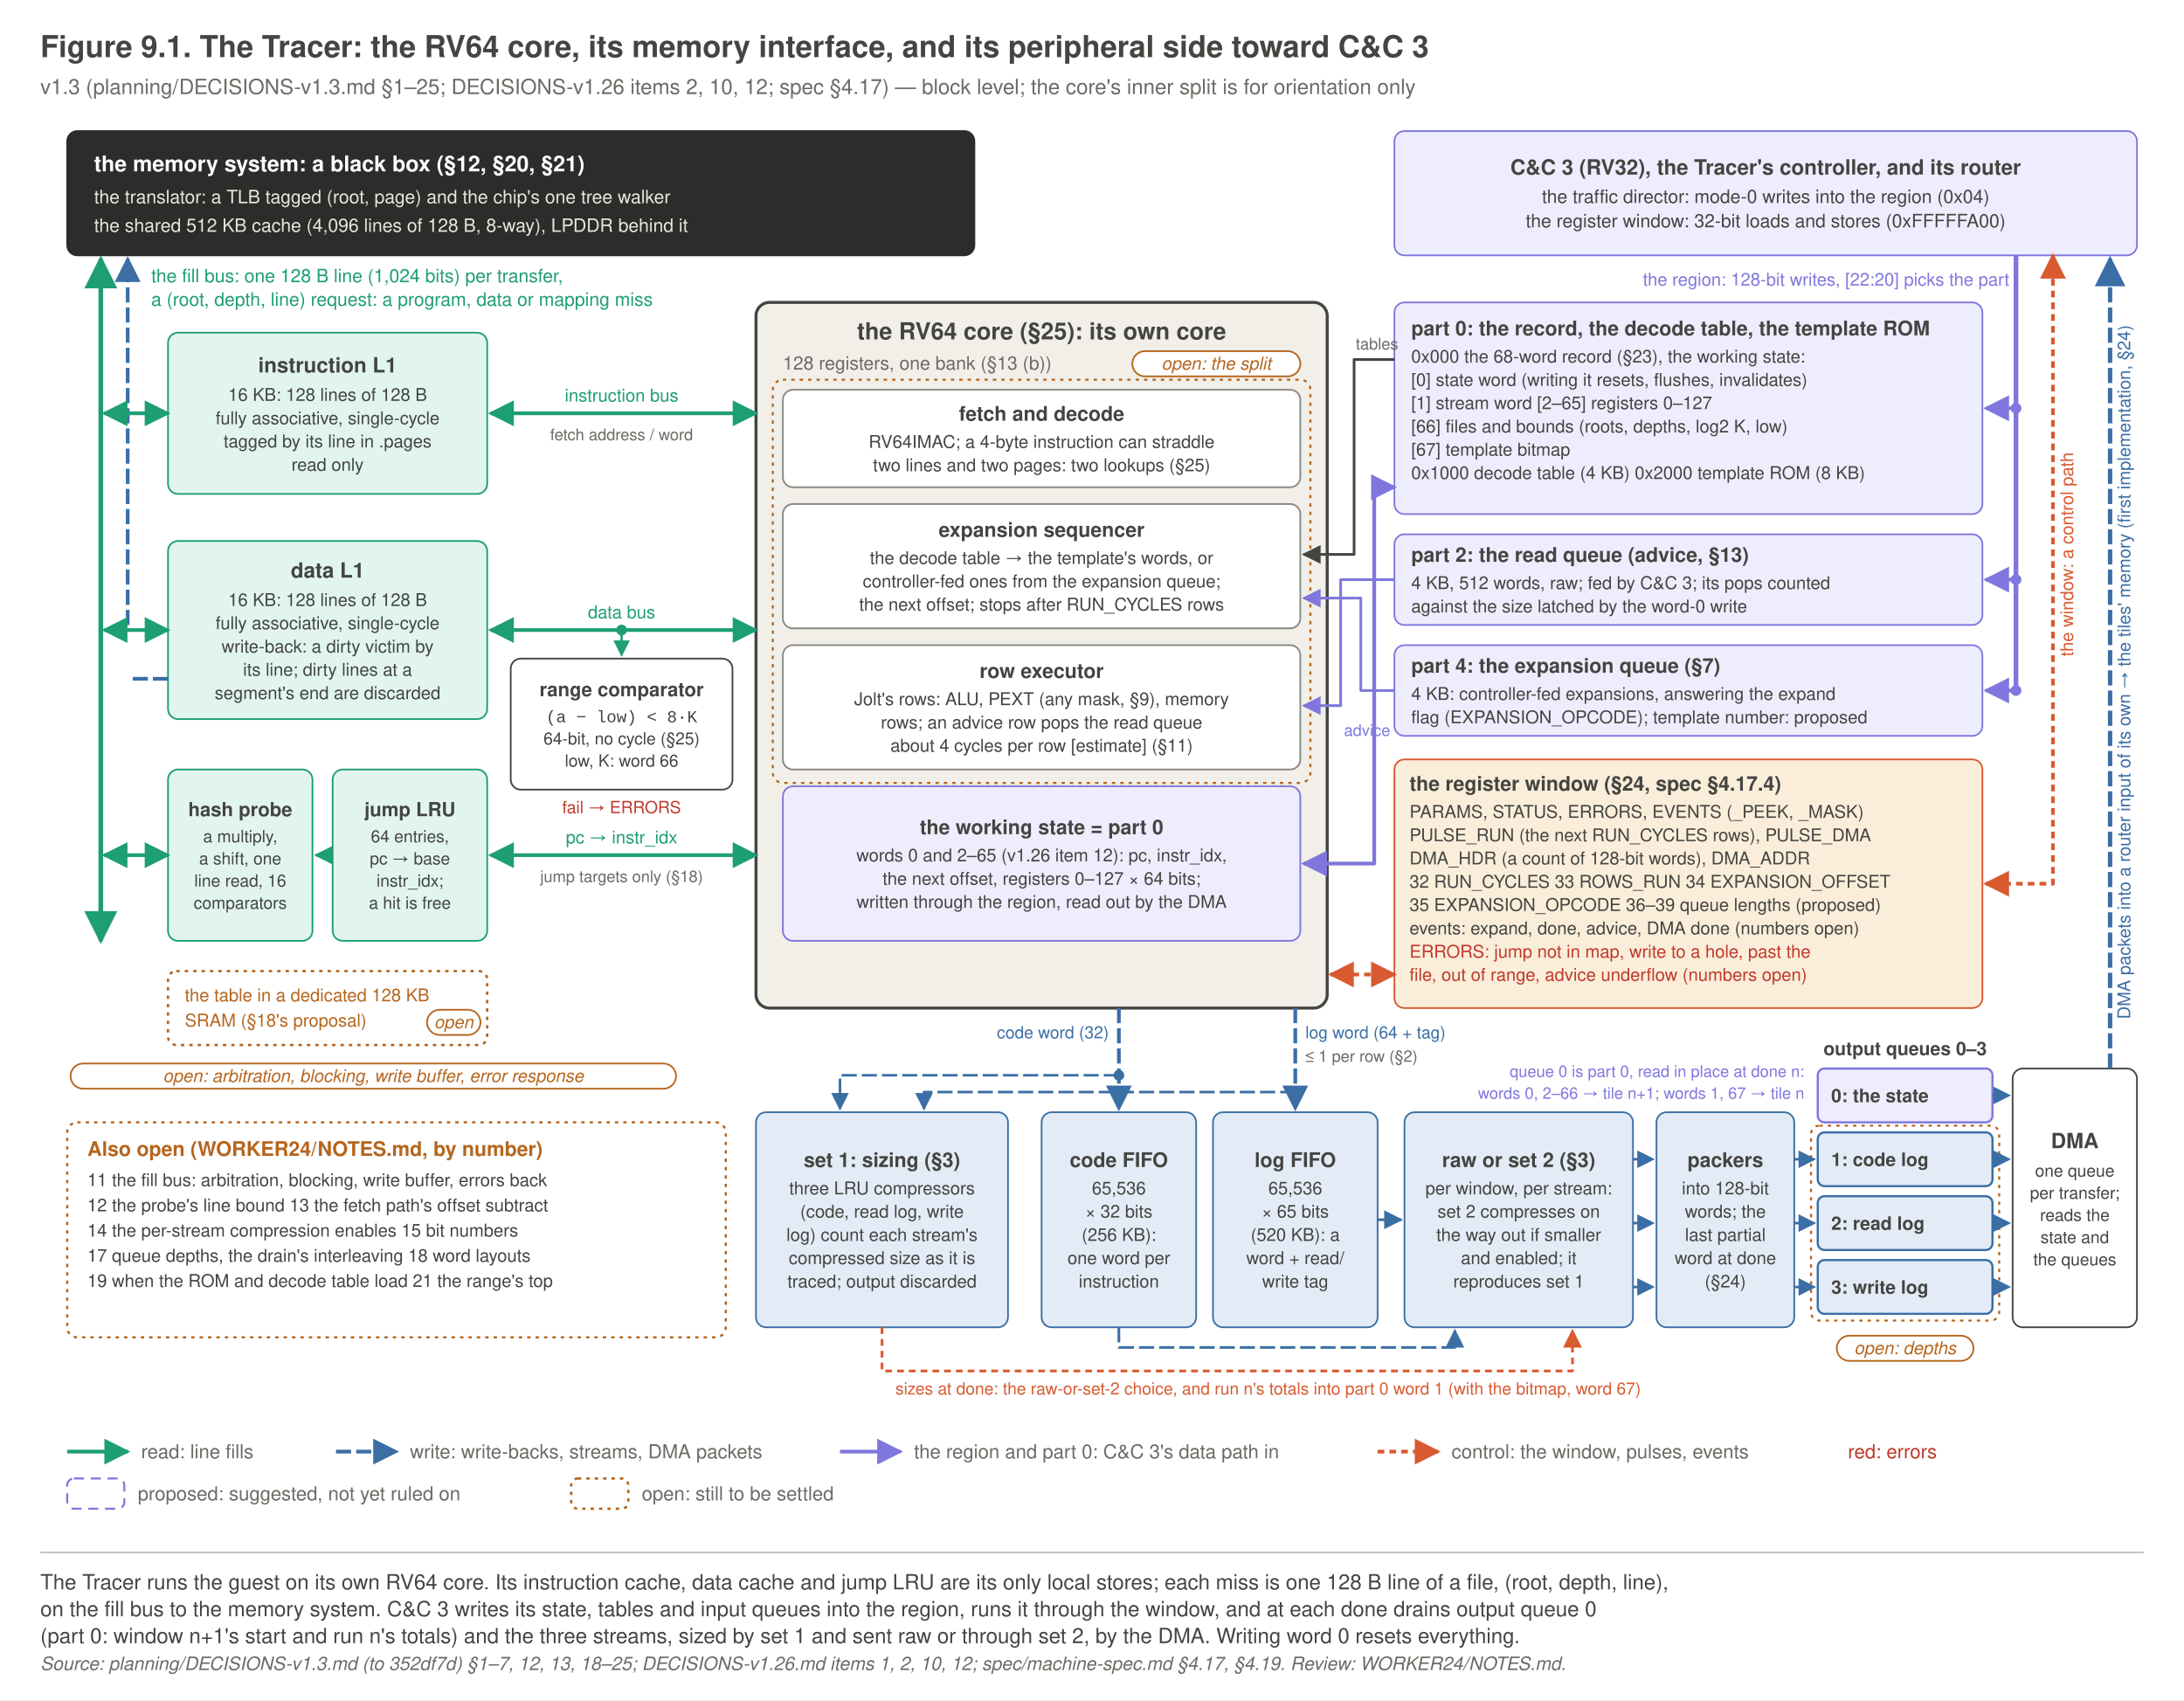
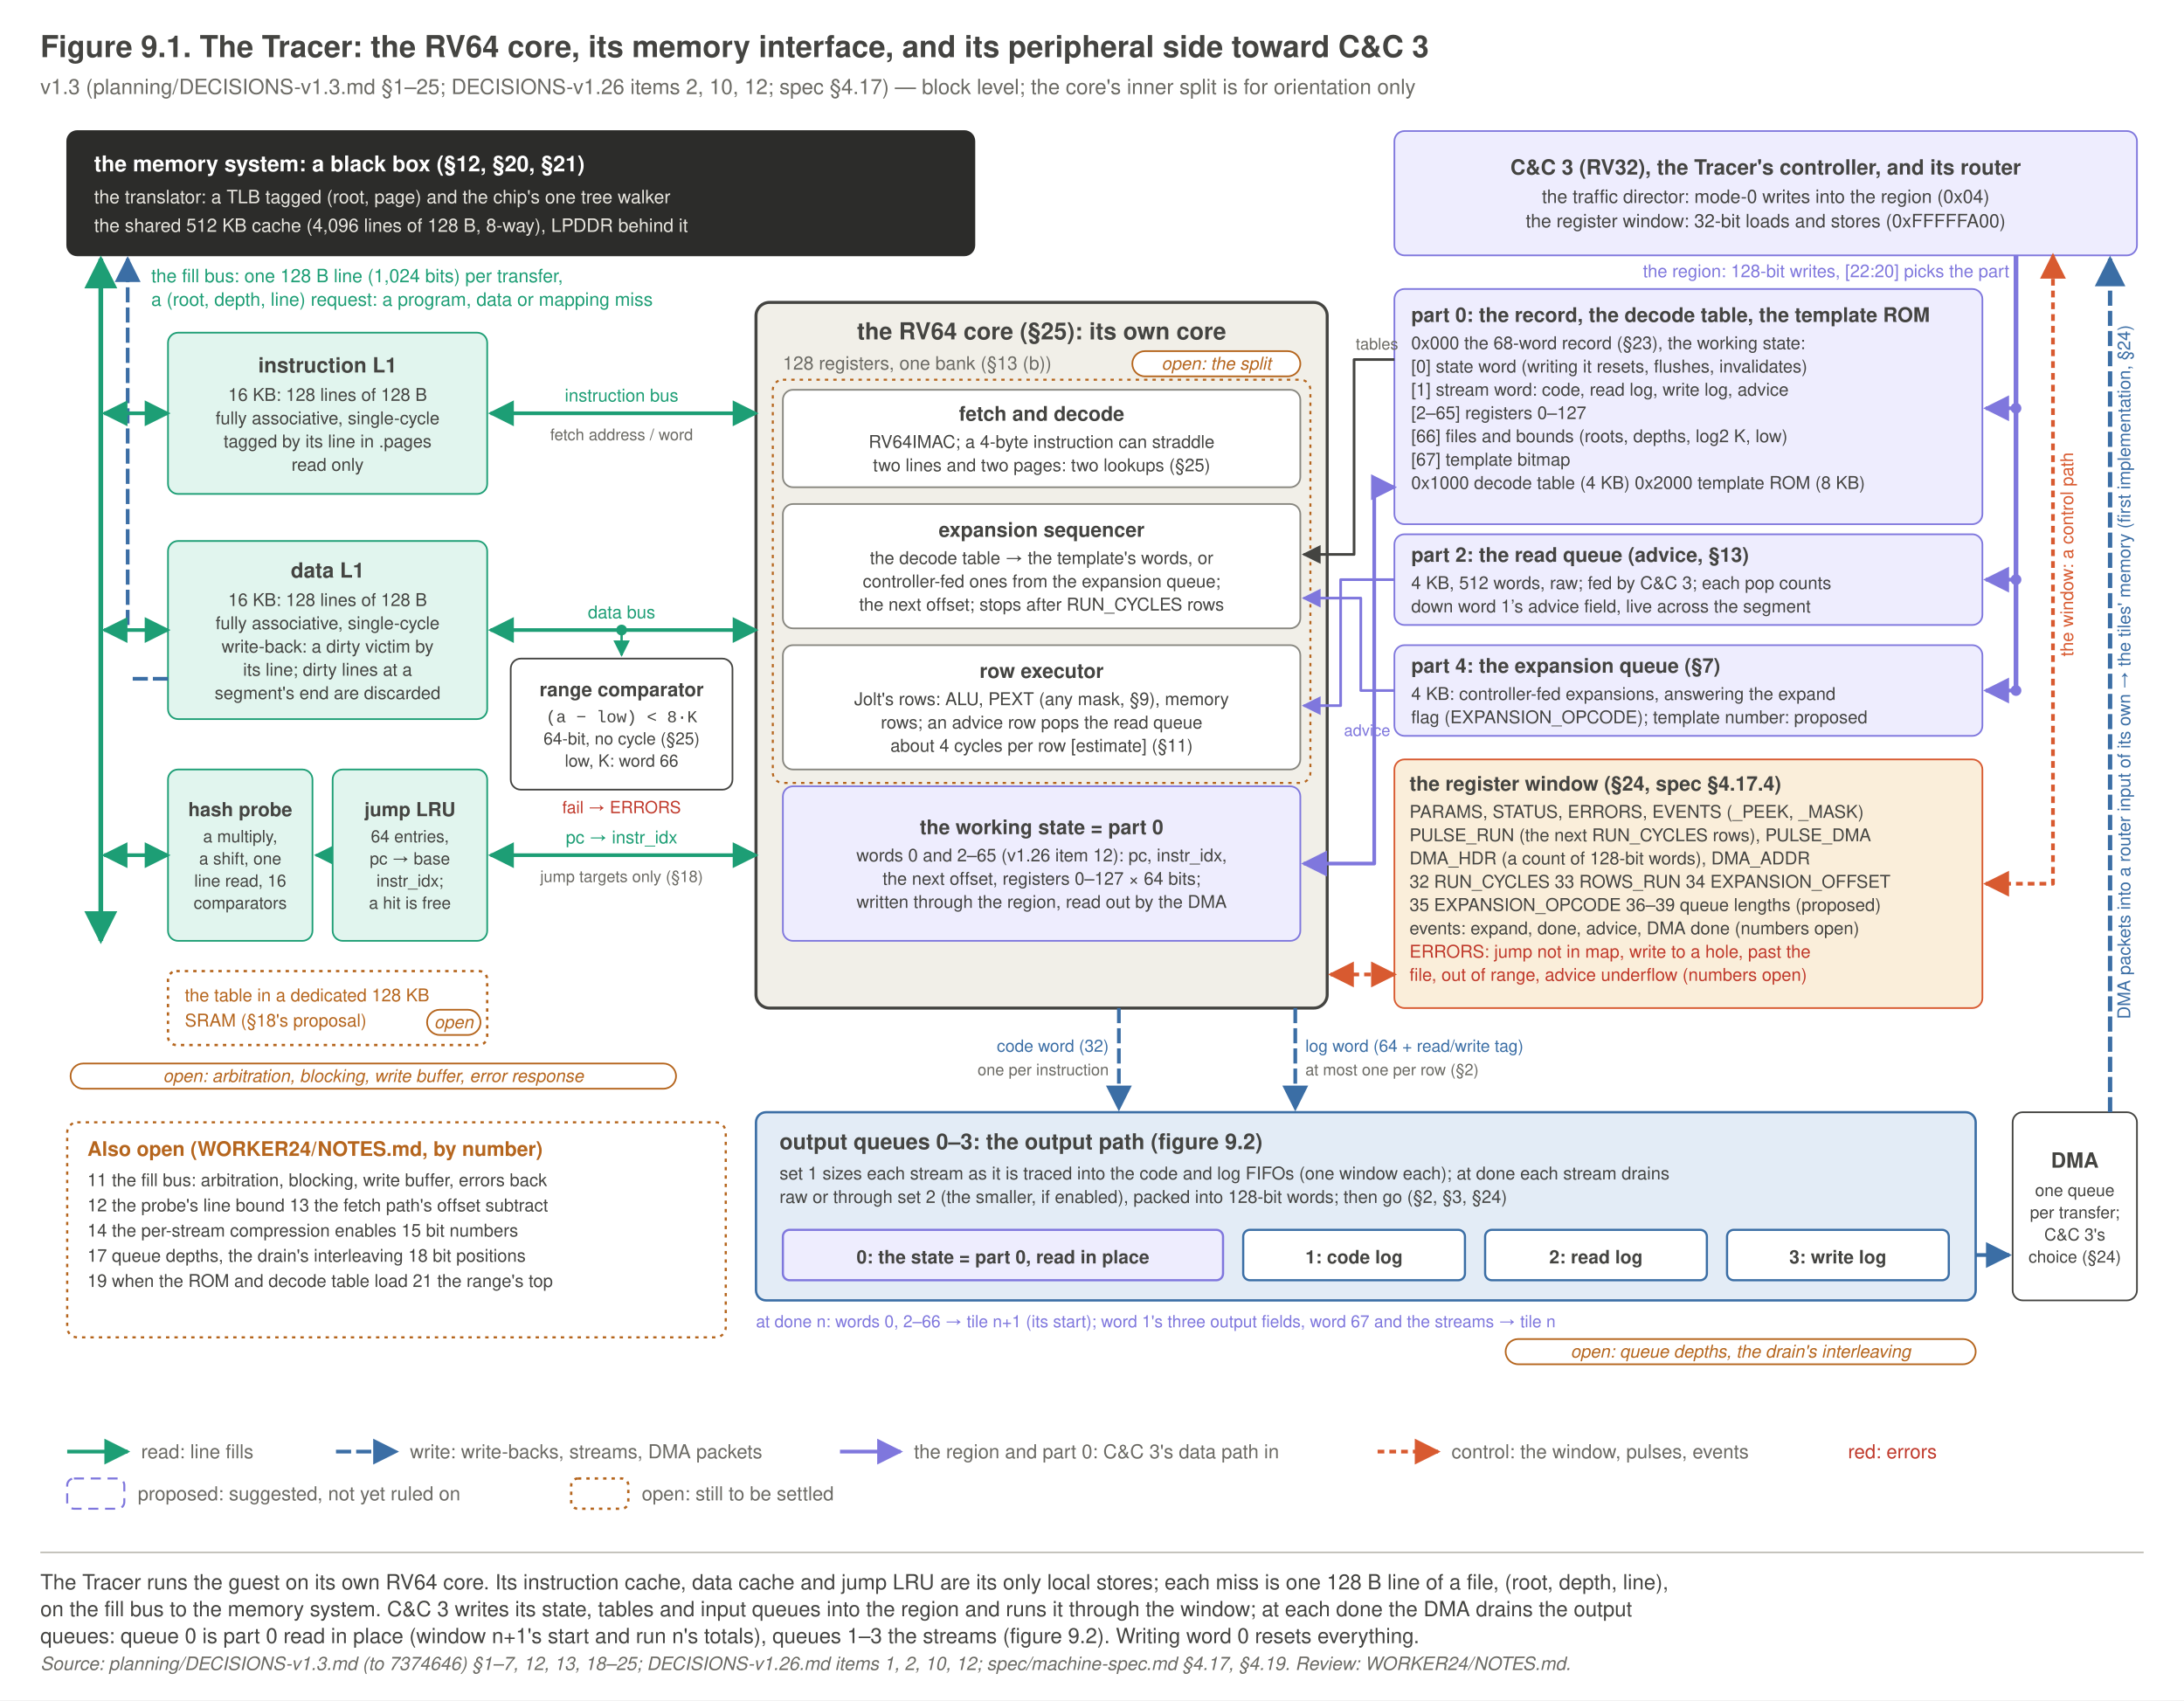
<svg xmlns="http://www.w3.org/2000/svg" width="1300" height="1012" viewBox="0 0 1300 1012" font-family="Helvetica, Arial, 'Liberation Sans', sans-serif">
  <defs>
    <marker id="m1D9E75" viewBox="0 0 10 10" refX="9" refY="5" markerWidth="7" markerHeight="7" orient="auto-start-reverse">
      <path d="M0,0 L10,5 L0,10 z" fill="#1D9E75" />
    </marker>
    <marker id="m3B6EA5" viewBox="0 0 10 10" refX="9" refY="5" markerWidth="7" markerHeight="7" orient="auto-start-reverse">
      <path d="M0,0 L10,5 L0,10 z" fill="#3B6EA5" />
    </marker>
    <marker id="m444441" viewBox="0 0 10 10" refX="9" refY="5" markerWidth="7" markerHeight="7" orient="auto-start-reverse">
      <path d="M0,0 L10,5 L0,10 z" fill="#444441" />
    </marker>
    <marker id="m7F77DD" viewBox="0 0 10 10" refX="9" refY="5" markerWidth="7" markerHeight="7" orient="auto-start-reverse">
      <path d="M0,0 L10,5 L0,10 z" fill="#7F77DD" />
    </marker>
    <marker id="mD85A30" viewBox="0 0 10 10" refX="9" refY="5" markerWidth="7" markerHeight="7" orient="auto-start-reverse">
      <path d="M0,0 L10,5 L0,10 z" fill="#D85A30" />
    </marker>
  </defs>
  <rect width="1300" height="1012" fill="white" />
  <text x="24.0" y="34.0" font-size="18" text-anchor="start" font-weight="bold" fill="#444441">Figure 9.1. The Tracer: the RV64 core, its memory interface, and its peripheral side toward C&amp;C 3</text>
  <text x="24.0" y="56.0" font-size="12.5" text-anchor="start" font-weight="normal" fill="#6b6a64">v1.3 (planning/DECISIONS-v1.3.md §1–25; DECISIONS-v1.26 items 2, 10, 12; spec §4.17) — block level; the core's inner split is for orientation only</text>
  <rect x="40.0" y="78.0" width="540.0" height="74.0" rx="6" fill="#2C2C2A" stroke="#2C2C2A" stroke-width="1" />
  <text x="56.0" y="102.0" font-size="13" text-anchor="start" font-weight="bold" fill="white">the memory system: a black box (§12, §20, §21)</text>
  <text x="56.0" y="121.0" font-size="11" text-anchor="start" font-weight="normal" fill="#E8E6DF">the translator: a TLB tagged (root, page) and the chip's one tree walker</text>
  <text x="56.0" y="138.0" font-size="11" text-anchor="start" font-weight="normal" fill="#E8E6DF">the shared 512 KB cache (4,096 lines of 128 B, 8-way), LPDDR behind it</text>
  <rect x="830.0" y="78.0" width="442.0" height="74.0" rx="6" fill="#EEEDFE" stroke="#7F77DD" stroke-width="1" />
  <text x="1051.0" y="103.9" font-size="12.5" text-anchor="middle" font-weight="bold" fill="#444441">C&amp;C 3 (RV32), the Tracer's controller, and its router</text>
  <text x="1051.0" y="120.8" font-size="11" text-anchor="middle" font-weight="normal" fill="#444441">the traffic director: mode-0 writes into the region (0x04)</text>
  <text x="1051.0" y="135.3" font-size="11" text-anchor="middle" font-weight="normal" fill="#444441">the register window: 32-bit loads and stores (0xFFFFFA00)</text>
  <polyline points="60.0,560.0 60.0,154.0" fill="none" stroke="#1D9E75" stroke-width="2.8" stroke-linejoin="round" marker-end="url(#m1D9E75)" marker-start="url(#m1D9E75)" />
  <polyline points="76.0,372.0 76.0,154.0" fill="none" stroke="#3B6EA5" stroke-width="2.2" stroke-linejoin="round" stroke-dasharray="9 3" marker-end="url(#m3B6EA5)" />
  <text x="90.0" y="168.0" font-size="11" text-anchor="start" font-weight="normal" fill="#1D9E75">the fill bus: one 128 B line (1,024 bits) per transfer,</text>
  <text x="90.0" y="182.0" font-size="11" text-anchor="start" font-weight="normal" fill="#1D9E75">a (root, depth, line) request: a program, data or mapping miss</text>
  <rect x="100.0" y="198.0" width="190.0" height="96.0" rx="6" fill="#E1F5EE" stroke="#1D9E75" stroke-width="1" />
  <text x="195.0" y="221.7" font-size="12.5" text-anchor="middle" font-weight="bold" fill="#444441">instruction L1</text>
  <text x="195.0" y="238.6" font-size="10.5" text-anchor="middle" font-weight="normal" fill="#444441">16 KB: 128 lines of 128 B</text>
  <text x="195.0" y="252.5" font-size="10.5" text-anchor="middle" font-weight="normal" fill="#444441">fully associative, single-cycle</text>
  <text x="195.0" y="266.3" font-size="10.5" text-anchor="middle" font-weight="normal" fill="#444441">tagged by its line in .pages</text>
  <text x="195.0" y="280.2" font-size="10.5" text-anchor="middle" font-weight="normal" fill="#444441">read only</text>
  <rect x="100.0" y="322.0" width="190.0" height="106.0" rx="6" fill="#E1F5EE" stroke="#1D9E75" stroke-width="1" />
  <text x="195.0" y="343.8" font-size="12.5" text-anchor="middle" font-weight="bold" fill="#444441">data L1</text>
  <text x="195.0" y="360.7" font-size="10.5" text-anchor="middle" font-weight="normal" fill="#444441">16 KB: 128 lines of 128 B</text>
  <text x="195.0" y="374.5" font-size="10.5" text-anchor="middle" font-weight="normal" fill="#444441">fully associative, single-cycle</text>
  <text x="195.0" y="388.4" font-size="10.5" text-anchor="middle" font-weight="normal" fill="#444441">write-back: a dirty victim by</text>
  <text x="195.0" y="402.2" font-size="10.5" text-anchor="middle" font-weight="normal" fill="#444441">its line; dirty lines at a</text>
  <text x="195.0" y="416.1" font-size="10.5" text-anchor="middle" font-weight="normal" fill="#444441">segment's end are discarded</text>
  <rect x="100.0" y="458.0" width="86.0" height="102.0" rx="6" fill="#E1F5EE" stroke="#1D9E75" stroke-width="1" />
  <text x="143.0" y="485.8" font-size="11.5" text-anchor="middle" font-weight="bold" fill="#444441">hash probe</text>
  <text x="143.0" y="501.3" font-size="10" text-anchor="middle" font-weight="normal" fill="#444441">a multiply,</text>
  <text x="143.0" y="514.5" font-size="10" text-anchor="middle" font-weight="normal" fill="#444441">a shift, one</text>
  <text x="143.0" y="527.7" font-size="10" text-anchor="middle" font-weight="normal" fill="#444441">line read, 16</text>
  <text x="143.0" y="540.9" font-size="10" text-anchor="middle" font-weight="normal" fill="#444441">comparators</text>
  <rect x="198.0" y="458.0" width="92.0" height="102.0" rx="6" fill="#E1F5EE" stroke="#1D9E75" stroke-width="1" />
  <text x="244.0" y="485.8" font-size="11.5" text-anchor="middle" font-weight="bold" fill="#444441">jump LRU</text>
  <text x="244.0" y="501.3" font-size="10" text-anchor="middle" font-weight="normal" fill="#444441">64 entries,</text>
  <text x="244.0" y="514.5" font-size="10" text-anchor="middle" font-weight="normal" fill="#444441">pc → base</text>
  <text x="244.0" y="527.7" font-size="10" text-anchor="middle" font-weight="normal" fill="#444441">instr_idx;</text>
  <text x="244.0" y="540.9" font-size="10" text-anchor="middle" font-weight="normal" fill="#444441">a hit is free</text>
  <polyline points="198.0,509.0 188.0,509.0" fill="none" stroke="#1D9E75" stroke-width="1.6" stroke-linejoin="round" marker-end="url(#m1D9E75)" />
  <rect x="100.0" y="578.0" width="190.0" height="44.0" rx="5" fill="white" stroke="#B5651D" stroke-width="1.4" stroke-dasharray="2 3" />
  <text x="110.0" y="596.0" font-size="10.5" text-anchor="start" font-weight="normal" fill="#B5651D">the table in a dedicated 128 KB</text>
  <text x="110.0" y="611.0" font-size="10.5" text-anchor="start" font-weight="normal" fill="#B5651D">SRAM (§18's proposal)</text>
  <rect x="254.2" y="601.0" width="31.8" height="15" rx="7.5" fill="white" stroke="#B5651D" stroke-width="1" />
  <text x="270.1" y="612.0" font-size="10.5" text-anchor="middle" font-weight="normal" fill="#B5651D" font-style="italic">open</text>
  <polyline points="100.0,246.0 62.0,246.0" fill="none" stroke="#1D9E75" stroke-width="2.2" stroke-linejoin="round" marker-end="url(#m1D9E75)" marker-start="url(#m1D9E75)" />
  <polyline points="100.0,375.0 62.0,375.0" fill="none" stroke="#1D9E75" stroke-width="2.2" stroke-linejoin="round" marker-end="url(#m1D9E75)" marker-start="url(#m1D9E75)" />
  <polyline points="100.0,509.0 62.0,509.0" fill="none" stroke="#1D9E75" stroke-width="2.2" stroke-linejoin="round" marker-end="url(#m1D9E75)" marker-start="url(#m1D9E75)" />
  <polyline points="100.0,404.0 78.0,404.0" fill="none" stroke="#3B6EA5" stroke-width="2.2" stroke-linejoin="round" stroke-dasharray="9 3" />
  <rect x="42.0" y="633.0" width="360.4" height="15" rx="7.5" fill="white" stroke="#B5651D" stroke-width="1" />
  <text x="222.2" y="644.0" font-size="10.5" text-anchor="middle" font-weight="normal" fill="#B5651D" font-style="italic">open: arbitration, blocking, write buffer, error response</text>
  <rect x="450.0" y="180.0" width="340.0" height="420.0" rx="8" fill="#F1EFE8" stroke="#444441" stroke-width="1.8" />
  <text x="620.0" y="202.0" font-size="14" text-anchor="middle" font-weight="bold" fill="#444441">the RV64 core (§25): its own core</text>
  <text x="466.0" y="220.0" font-size="11" text-anchor="start" font-weight="normal" fill="#6b6a64">128 registers, one bank (§13 (b))</text>
  <rect x="466.0" y="232.0" width="308.0" height="58.0" rx="6" fill="white" stroke="#888780" stroke-width="1" />
  <text x="620.0" y="250.4" font-size="12" text-anchor="middle" font-weight="bold" fill="#444441">fetch and decode</text>
  <text x="620.0" y="266.6" font-size="10.5" text-anchor="middle" font-weight="normal" fill="#444441">RV64IMAC; a 4-byte instruction can straddle</text>
  <text x="620.0" y="280.5" font-size="10.5" text-anchor="middle" font-weight="normal" fill="#444441">two lines and two pages: two lookups (§25)</text>
  <rect x="466.0" y="300.0" width="308.0" height="74.0" rx="6" fill="white" stroke="#888780" stroke-width="1" />
  <text x="620.0" y="319.5" font-size="12" text-anchor="middle" font-weight="bold" fill="#444441">expansion sequencer</text>
  <text x="620.0" y="335.7" font-size="10.5" text-anchor="middle" font-weight="normal" fill="#444441">the decode table → the template's words, or</text>
  <text x="620.0" y="349.6" font-size="10.5" text-anchor="middle" font-weight="normal" fill="#444441">controller-fed ones from the expansion queue;</text>
  <text x="620.0" y="363.4" font-size="10.5" text-anchor="middle" font-weight="normal" fill="#444441">the next offset; stops after RUN_CYCLES rows</text>
  <rect x="466.0" y="384.0" width="308.0" height="74.0" rx="6" fill="white" stroke="#888780" stroke-width="1" />
  <text x="620.0" y="403.5" font-size="12" text-anchor="middle" font-weight="bold" fill="#444441">row executor</text>
  <text x="620.0" y="419.7" font-size="10.5" text-anchor="middle" font-weight="normal" fill="#444441">Jolt's rows: ALU, PEXT (any mask, §9), memory</text>
  <text x="620.0" y="433.6" font-size="10.5" text-anchor="middle" font-weight="normal" fill="#444441">rows; an advice row pops the read queue</text>
  <text x="620.0" y="447.4" font-size="10.5" text-anchor="middle" font-weight="normal" fill="#444441">about 4 cycles per row [estimate] (§11)</text>
  <rect x="466.0" y="468.0" width="308.0" height="92.0" rx="6" fill="#EEEDFE" stroke="#7F77DD" stroke-width="1" />
  <text x="620.0" y="496.5" font-size="12" text-anchor="middle" font-weight="bold" fill="#444441">the working state = part 0</text>
  <text x="620.0" y="512.7" font-size="10.5" text-anchor="middle" font-weight="normal" fill="#444441">words 0 and 2–65 (v1.26 item 12): pc, instr_idx,</text>
  <text x="620.0" y="526.6" font-size="10.5" text-anchor="middle" font-weight="normal" fill="#444441">the next offset, registers 0–127 × 64 bits;</text>
  <text x="620.0" y="540.4" font-size="10.5" text-anchor="middle" font-weight="normal" fill="#444441">written through the region, read out by the DMA</text>
  <rect x="460.0" y="226.0" width="320.0" height="240.0" rx="6" fill="none" stroke="#B5651D" stroke-width="1.2" stroke-dasharray="2 3" />
  <rect x="674.0" y="209.0" width="100.0" height="15" rx="7.5" fill="white" stroke="#B5651D" stroke-width="1" />
  <text x="724.0" y="220.0" font-size="10.5" text-anchor="middle" font-weight="normal" fill="#B5651D" font-style="italic">open: the split</text>
  <polyline points="450.0,246.0 292.0,246.0" fill="none" stroke="#1D9E75" stroke-width="2.2" stroke-linejoin="round" marker-end="url(#m1D9E75)" marker-start="url(#m1D9E75)" />
  <text x="370.0" y="239.0" font-size="10.5" text-anchor="middle" font-weight="normal" fill="#1D9E75">instruction bus</text>
  <text x="370.0" y="262.0" font-size="9.5" text-anchor="middle" font-weight="normal" fill="#6b6a64">fetch address / word</text>
  <polyline points="450.0,375.0 292.0,375.0" fill="none" stroke="#1D9E75" stroke-width="2.2" stroke-linejoin="round" marker-end="url(#m1D9E75)" marker-start="url(#m1D9E75)" />
  <text x="370.0" y="368.0" font-size="10.5" text-anchor="middle" font-weight="normal" fill="#1D9E75">data bus</text>
  <polyline points="450.0,509.0 292.0,509.0" fill="none" stroke="#1D9E75" stroke-width="2.2" stroke-linejoin="round" marker-end="url(#m1D9E75)" marker-start="url(#m1D9E75)" />
  <text x="370.0" y="502.0" font-size="10.5" text-anchor="middle" font-weight="normal" fill="#1D9E75">pc → instr_idx</text>
  <text x="370.0" y="525.0" font-size="9.5" text-anchor="middle" font-weight="normal" fill="#6b6a64">jump targets only (§18)</text>
  <rect x="304.0" y="392.0" width="132.0" height="78.0" rx="6" fill="white" stroke="#444441" stroke-width="1" />
  <text x="370.0" y="414.4" font-size="11.5" text-anchor="middle" font-weight="bold" fill="#444441">range comparator</text>
  <text x="370.0" y="429.9" font-size="10" text-anchor="middle" font-weight="normal" fill="#444441" font-family="'Courier New', 'Liberation Mono', monospace">(a − low) &lt; 8·K</text>
  <text x="370.0" y="443.1" font-size="10" text-anchor="middle" font-weight="normal" fill="#444441">64-bit, no cycle (§25)</text>
  <text x="370.0" y="456.3" font-size="10" text-anchor="middle" font-weight="normal" fill="#444441">low, K: word 66</text>
  <circle cx="370.0" cy="375.0" r="3.2" fill="#1D9E75" />
  <polyline points="370.0,375.0 370.0,390.0" fill="none" stroke="#1D9E75" stroke-width="1.4" stroke-linejoin="round" marker-end="url(#m1D9E75)" />
  <text x="370.0" y="484.0" font-size="10" text-anchor="middle" font-weight="normal" fill="#C0392B">fail → ERRORS</text>
-   <rect x="830.0" y="180.0" width="350.0" height="126.0" rx="6" fill="#EEEDFE" stroke="#7F77DD" stroke-width="1" />
-   <text x="840.0" y="199.6" font-size="12" text-anchor="start" font-weight="bold" fill="#444441">part 0: the record, the decode table, the template ROM</text>
-   <text x="840.0" y="215.8" font-size="10.5" text-anchor="start" font-weight="normal" fill="#444441">0x000  the 68-word record (§23), the working state:</text>
-   <text x="840.0" y="229.7" font-size="10.5" text-anchor="start" font-weight="normal" fill="#444441">   [0] state word (writing it resets, flushes, invalidates)</text>
-   <text x="840.0" y="243.5" font-size="10.5" text-anchor="start" font-weight="normal" fill="#444441">   [1] stream word   [2–65] registers 0–127</text>
-   <text x="840.0" y="257.4" font-size="10.5" text-anchor="start" font-weight="normal" fill="#444441">   [66] files and bounds (roots, depths, log2 K, low)</text>
-   <text x="840.0" y="271.2" font-size="10.5" text-anchor="start" font-weight="normal" fill="#444441">   [67] template bitmap</text>
-   <text x="840.0" y="285.1" font-size="10.5" text-anchor="start" font-weight="normal" fill="#444441">0x1000 decode table (4 KB)   0x2000 template ROM (8 KB)</text>
+   <rect x="830.0" y="172.0" width="350.0" height="140.0" rx="6" fill="#EEEDFE" stroke="#7F77DD" stroke-width="1" />
+   <text x="840.0" y="191.6" font-size="12" text-anchor="start" font-weight="bold" fill="#444441">part 0: the record, the decode table, the template ROM</text>
+   <text x="840.0" y="207.8" font-size="10.5" text-anchor="start" font-weight="normal" fill="#444441">0x000  the 68-word record (§23), the working state:</text>
+   <text x="840.0" y="221.7" font-size="10.5" text-anchor="start" font-weight="normal" fill="#444441">   [0] state word (writing it resets, flushes, invalidates)</text>
+   <text x="840.0" y="235.5" font-size="10.5" text-anchor="start" font-weight="normal" fill="#444441">   [1] stream word: code, read log, write log, advice</text>
+   <text x="840.0" y="249.4" font-size="10.5" text-anchor="start" font-weight="normal" fill="#444441">   [2–65] registers 0–127</text>
+   <text x="840.0" y="263.2" font-size="10.5" text-anchor="start" font-weight="normal" fill="#444441">   [66] files and bounds (roots, depths, log2 K, low)</text>
+   <text x="840.0" y="277.1" font-size="10.5" text-anchor="start" font-weight="normal" fill="#444441">   [67] template bitmap</text>
+   <text x="840.0" y="291.0" font-size="10.5" text-anchor="start" font-weight="normal" fill="#444441">0x1000 decode table (4 KB)   0x2000 template ROM (8 KB)</text>
  <rect x="830.0" y="318.0" width="350.0" height="54.0" rx="6" fill="#EEEDFE" stroke="#7F77DD" stroke-width="1" />
  <text x="840.0" y="334.4" font-size="12" text-anchor="start" font-weight="bold" fill="#444441">part 2: the read queue (advice, §13)</text>
-   <text x="840.0" y="350.6" font-size="10.5" text-anchor="start" font-weight="normal" fill="#444441">4 KB, 512 words, raw; fed by C&amp;C 3; its pops counted</text>
-   <text x="840.0" y="364.5" font-size="10.5" text-anchor="start" font-weight="normal" fill="#444441">against the size latched by the word-0 write</text>
+   <text x="840.0" y="350.6" font-size="10.5" text-anchor="start" font-weight="normal" fill="#444441">4 KB, 512 words, raw; fed by C&amp;C 3; each pop counts</text>
+   <text x="840.0" y="364.5" font-size="10.5" text-anchor="start" font-weight="normal" fill="#444441">down word 1’s advice field, live across the segment</text>
  <rect x="830.0" y="384.0" width="350.0" height="54.0" rx="6" fill="#EEEDFE" stroke="#7F77DD" stroke-width="1" />
  <text x="840.0" y="400.4" font-size="12" text-anchor="start" font-weight="bold" fill="#444441">part 4: the expansion queue (§7)</text>
  <text x="840.0" y="416.6" font-size="10.5" text-anchor="start" font-weight="normal" fill="#444441">4 KB: controller-fed expansions, answering the expand</text>
  <text x="840.0" y="430.5" font-size="10.5" text-anchor="start" font-weight="normal" fill="#444441">flag (EXPANSION_OPCODE); template number: proposed</text>
  <rect x="830.0" y="452.0" width="350.0" height="148.0" rx="6" fill="#FAEEDA" stroke="#D85A30" stroke-width="1" />
  <text x="839.0" y="470.6" font-size="12" text-anchor="start" font-weight="bold" fill="#444441">the register window (§24, spec §4.17.4)</text>
  <text x="839.0" y="486.8" font-size="10.5" text-anchor="start" font-weight="normal" fill="#444441">PARAMS, STATUS, ERRORS, EVENTS (_PEEK, _MASK)</text>
  <text x="839.0" y="500.7" font-size="10.5" text-anchor="start" font-weight="normal" fill="#444441">PULSE_RUN (the next RUN_CYCLES rows), PULSE_DMA</text>
  <text x="839.0" y="514.5" font-size="10.5" text-anchor="start" font-weight="normal" fill="#444441">DMA_HDR (a count of 128-bit words), DMA_ADDR</text>
  <text x="839.0" y="528.4" font-size="10.5" text-anchor="start" font-weight="normal" fill="#444441">32 RUN_CYCLES  33 ROWS_RUN  34 EXPANSION_OFFSET</text>
  <text x="839.0" y="542.2" font-size="10.5" text-anchor="start" font-weight="normal" fill="#444441">35 EXPANSION_OPCODE  36–39 queue lengths (proposed)</text>
  <text x="839.0" y="556.1" font-size="10.5" text-anchor="start" font-weight="normal" fill="#444441">events: expand, done, advice, DMA done (numbers open)</text>
  <text x="839.0" y="570.0" font-size="10.5" text-anchor="start" font-weight="normal" fill="#C0392B">ERRORS: jump not in map, write to a hole, past the</text>
  <text x="839.0" y="583.8" font-size="10.5" text-anchor="start" font-weight="normal" fill="#C0392B">file, out of range, advice underflow (numbers open)</text>
  <polyline points="1200.0,152.0 1200.0,411.0" fill="none" stroke="#7F77DD" stroke-width="2.8" stroke-linejoin="round" />
  <circle cx="1200.0" cy="243.0" r="3.2" fill="#7F77DD" />
  <polyline points="1200.0,243.0 1182.0,243.0" fill="none" stroke="#7F77DD" stroke-width="2.2" stroke-linejoin="round" marker-end="url(#m7F77DD)" />
  <circle cx="1200.0" cy="345.0" r="3.2" fill="#7F77DD" />
  <polyline points="1200.0,345.0 1182.0,345.0" fill="none" stroke="#7F77DD" stroke-width="2.2" stroke-linejoin="round" marker-end="url(#m7F77DD)" />
  <circle cx="1200.0" cy="411.0" r="3.2" fill="#7F77DD" />
  <polyline points="1200.0,411.0 1182.0,411.0" fill="none" stroke="#7F77DD" stroke-width="2.2" stroke-linejoin="round" marker-end="url(#m7F77DD)" />
-   <text x="1196.0" y="170.0" font-size="10.5" text-anchor="end" font-weight="normal" fill="#7F77DD">the region: 128-bit writes, [22:20] picks the part</text>
+   <text x="1196.0" y="165.0" font-size="10.5" text-anchor="end" font-weight="normal" fill="#7F77DD">the region: 128-bit writes, [22:20] picks the part</text>
  <polyline points="1222.0,152.0 1222.0,526.0 1182.0,526.0" fill="none" stroke="#D85A30" stroke-width="2.2" stroke-linejoin="round" stroke-dasharray="4 3" marker-end="url(#mD85A30)" marker-start="url(#mD85A30)" />
  <text transform="rotate(-90 1234.0 330.0)" x="1234.0" y="330.0" font-size="10.5" text-anchor="middle" fill="#D85A30">the window: a control path</text>
  <polyline points="830.0,214.0 806.0,214.0 806.0,330.0 776.0,330.0" fill="none" stroke="#444441" stroke-width="1.6" stroke-linejoin="round" marker-end="url(#m444441)" />
  <text x="807.0" y="208.0" font-size="9.5" text-anchor="start" font-weight="normal" fill="#6b6a64">tables</text>
  <polyline points="830.0,290.0 818.0,290.0 818.0,514.0 776.0,514.0" fill="none" stroke="#7F77DD" stroke-width="2.2" stroke-linejoin="round" marker-end="url(#m7F77DD)" marker-start="url(#m7F77DD)" />
  <polyline points="830.0,345.0 798.0,345.0 798.0,420.0 776.0,420.0" fill="none" stroke="#7F77DD" stroke-width="1.6" stroke-linejoin="round" marker-end="url(#m7F77DD)" />
  <text x="800.0" y="438.0" font-size="9.5" text-anchor="start" font-weight="normal" fill="#7F77DD">advice</text>
  <polyline points="830.0,411.0 810.0,411.0 810.0,356.0 776.0,356.0" fill="none" stroke="#7F77DD" stroke-width="1.6" stroke-linejoin="round" marker-end="url(#m7F77DD)" />
  <polyline points="830.0,580.0 792.0,580.0" fill="none" stroke="#D85A30" stroke-width="2.2" stroke-linejoin="round" stroke-dasharray="4 3" marker-end="url(#mD85A30)" marker-start="url(#mD85A30)" />
-   <rect x="450.0" y="662.0" width="150.0" height="128.0" rx="6" fill="#E3ECF6" stroke="#3B6EA5" stroke-width="1" />
-   <text x="525.0" y="694.6" font-size="12" text-anchor="middle" font-weight="bold" fill="#444441">set 1: sizing (§3)</text>
-   <text x="525.0" y="710.9" font-size="10.5" text-anchor="middle" font-weight="normal" fill="#444441">three LRU compressors</text>
-   <text x="525.0" y="724.7" font-size="10.5" text-anchor="middle" font-weight="normal" fill="#444441">(code, read log, write</text>
-   <text x="525.0" y="738.6" font-size="10.5" text-anchor="middle" font-weight="normal" fill="#444441">log) count each stream's</text>
-   <text x="525.0" y="752.4" font-size="10.5" text-anchor="middle" font-weight="normal" fill="#444441">compressed size as it is</text>
-   <text x="525.0" y="766.3" font-size="10.5" text-anchor="middle" font-weight="normal" fill="#444441">traced; output discarded</text>
-   <rect x="620.0" y="662.0" width="92.0" height="128.0" rx="6" fill="#E3ECF6" stroke="#3B6EA5" stroke-width="1" />
-   <text x="666.0" y="694.6" font-size="12" text-anchor="middle" font-weight="bold" fill="#444441">code FIFO</text>
-   <text x="666.0" y="710.9" font-size="10.5" text-anchor="middle" font-weight="normal" fill="#444441">65,536</text>
-   <text x="666.0" y="724.7" font-size="10.5" text-anchor="middle" font-weight="normal" fill="#444441">× 32 bits</text>
-   <text x="666.0" y="738.6" font-size="10.5" text-anchor="middle" font-weight="normal" fill="#444441">(256 KB):</text>
-   <text x="666.0" y="752.4" font-size="10.5" text-anchor="middle" font-weight="normal" fill="#444441">one word per</text>
-   <text x="666.0" y="766.3" font-size="10.5" text-anchor="middle" font-weight="normal" fill="#444441">instruction</text>
-   <rect x="722.0" y="662.0" width="98.0" height="128.0" rx="6" fill="#E3ECF6" stroke="#3B6EA5" stroke-width="1" />
-   <text x="771.0" y="694.6" font-size="12" text-anchor="middle" font-weight="bold" fill="#444441">log FIFO</text>
-   <text x="771.0" y="710.9" font-size="10.5" text-anchor="middle" font-weight="normal" fill="#444441">65,536</text>
-   <text x="771.0" y="724.7" font-size="10.5" text-anchor="middle" font-weight="normal" fill="#444441">× 65 bits</text>
-   <text x="771.0" y="738.6" font-size="10.5" text-anchor="middle" font-weight="normal" fill="#444441">(520 KB): a</text>
-   <text x="771.0" y="752.4" font-size="10.5" text-anchor="middle" font-weight="normal" fill="#444441">word + read/</text>
-   <text x="771.0" y="766.3" font-size="10.5" text-anchor="middle" font-weight="normal" fill="#444441">write tag</text>
-   <rect x="836.0" y="662.0" width="136.0" height="128.0" rx="6" fill="#E3ECF6" stroke="#3B6EA5" stroke-width="1" />
-   <text x="904.0" y="694.6" font-size="12" text-anchor="middle" font-weight="bold" fill="#444441">raw or set 2 (§3)</text>
-   <text x="904.0" y="710.9" font-size="10.5" text-anchor="middle" font-weight="normal" fill="#444441">per window, per stream:</text>
-   <text x="904.0" y="724.7" font-size="10.5" text-anchor="middle" font-weight="normal" fill="#444441">set 2 compresses on</text>
-   <text x="904.0" y="738.6" font-size="10.5" text-anchor="middle" font-weight="normal" fill="#444441">the way out if smaller</text>
-   <text x="904.0" y="752.4" font-size="10.5" text-anchor="middle" font-weight="normal" fill="#444441">and enabled; it</text>
-   <text x="904.0" y="766.3" font-size="10.5" text-anchor="middle" font-weight="normal" fill="#444441">reproduces set 1</text>
-   <rect x="986.0" y="662.0" width="82.0" height="128.0" rx="6" fill="#E3ECF6" stroke="#3B6EA5" stroke-width="1" />
-   <text x="1027.0" y="694.6" font-size="12" text-anchor="middle" font-weight="bold" fill="#444441">packers</text>
-   <text x="1027.0" y="710.9" font-size="10.5" text-anchor="middle" font-weight="normal" fill="#444441">into 128-bit</text>
-   <text x="1027.0" y="724.7" font-size="10.5" text-anchor="middle" font-weight="normal" fill="#444441">words; the</text>
-   <text x="1027.0" y="738.6" font-size="10.5" text-anchor="middle" font-weight="normal" fill="#444441">last partial</text>
-   <text x="1027.0" y="752.4" font-size="10.5" text-anchor="middle" font-weight="normal" fill="#444441">word at done</text>
-   <text x="1027.0" y="766.3" font-size="10.5" text-anchor="middle" font-weight="normal" fill="#444441">(§24)</text>
-   <rect x="1082.0" y="636.0" width="104.0" height="32.0" rx="4" fill="#EEEDFE" stroke="#7F77DD" stroke-width="1.3" />
-   <text x="1090.0" y="656.0" font-size="11" text-anchor="start" font-weight="bold" fill="#444441">0: the state</text>
-   <rect x="1082.0" y="674.0" width="104.0" height="32.0" rx="4" fill="#E3ECF6" stroke="#3B6EA5" stroke-width="1.3" />
-   <text x="1090.0" y="694.0" font-size="11" text-anchor="start" font-weight="bold" fill="#444441">1: code log</text>
-   <rect x="1082.0" y="712.0" width="104.0" height="32.0" rx="4" fill="#E3ECF6" stroke="#3B6EA5" stroke-width="1.3" />
-   <text x="1090.0" y="732.0" font-size="11" text-anchor="start" font-weight="bold" fill="#444441">2: read log</text>
-   <rect x="1082.0" y="750.0" width="104.0" height="32.0" rx="4" fill="#E3ECF6" stroke="#3B6EA5" stroke-width="1.3" />
-   <text x="1090.0" y="770.0" font-size="11" text-anchor="start" font-weight="bold" fill="#444441">3: write log</text>
-   <text x="1134.0" y="628.0" font-size="11" text-anchor="middle" font-weight="bold" fill="#444441">output queues 0–3</text>
-   <rect x="1078.0" y="670.0" width="112.0" height="116.0" rx="5" fill="none" stroke="#B5651D" stroke-width="1.2" stroke-dasharray="2 3" />
-   <rect x="1093.3" y="795.0" width="81.4" height="15" rx="7.5" fill="white" stroke="#B5651D" stroke-width="1" />
-   <text x="1134.0" y="806.0" font-size="10.5" text-anchor="middle" font-weight="normal" fill="#B5651D" font-style="italic">open: depths</text>
-   <rect x="1198.0" y="636.0" width="74.0" height="154.0" rx="6" fill="white" stroke="#444441" stroke-width="1" />
-   <text x="1235.0" y="683.4" font-size="12.5" text-anchor="middle" font-weight="bold" fill="#444441">DMA</text>
-   <text x="1235.0" y="700.3" font-size="10" text-anchor="middle" font-weight="normal" fill="#444441">one queue</text>
-   <text x="1235.0" y="713.5" font-size="10" text-anchor="middle" font-weight="normal" fill="#444441">per transfer;</text>
-   <text x="1235.0" y="726.7" font-size="10" text-anchor="middle" font-weight="normal" fill="#444441">reads the</text>
-   <text x="1235.0" y="739.9" font-size="10" text-anchor="middle" font-weight="normal" fill="#444441">state and</text>
-   <text x="1235.0" y="753.1" font-size="10" text-anchor="middle" font-weight="normal" fill="#444441">the queues</text>
+   <rect x="450.0" y="662.0" width="726.0" height="112.0" rx="6" fill="#E3ECF6" stroke="#3B6EA5" stroke-width="1.4" />
+   <text x="464.0" y="684.0" font-size="13" text-anchor="start" font-weight="bold" fill="#444441">output queues 0–3: the output path (figure 9.2)</text>
+   <text x="464.0" y="702.0" font-size="10.5" text-anchor="start" font-weight="normal" fill="#444441">set 1 sizes each stream as it is traced into the code and log FIFOs (one window each); at done each stream drains</text>
+   <text x="464.0" y="716.0" font-size="10.5" text-anchor="start" font-weight="normal" fill="#444441">raw or through set 2 (the smaller, if enabled), packed into 128-bit words; then go (§2, §3, §24)</text>
+   <rect x="466.0" y="732.0" width="262.0" height="30.0" rx="4" fill="#EEEDFE" stroke="#7F77DD" stroke-width="1.3" />
+   <text x="597.0" y="752.0" font-size="11" text-anchor="middle" font-weight="bold" fill="#444441">0: the state = part 0, read in place</text>
+   <rect x="740.0" y="732.0" width="132.0" height="30.0" rx="4" fill="white" stroke="#3B6EA5" stroke-width="1.3" />
+   <text x="806.0" y="752.0" font-size="11" text-anchor="middle" font-weight="bold" fill="#444441">1: code log</text>
+   <rect x="884.0" y="732.0" width="132.0" height="30.0" rx="4" fill="white" stroke="#3B6EA5" stroke-width="1.3" />
+   <text x="950.0" y="752.0" font-size="11" text-anchor="middle" font-weight="bold" fill="#444441">2: read log</text>
+   <rect x="1028.0" y="732.0" width="132.0" height="30.0" rx="4" fill="white" stroke="#3B6EA5" stroke-width="1.3" />
+   <text x="1094.0" y="752.0" font-size="11" text-anchor="middle" font-weight="bold" fill="#444441">3: write log</text>
+   <rect x="896.2" y="797.0" width="279.8" height="15" rx="7.5" fill="white" stroke="#B5651D" stroke-width="1" />
+   <text x="1036.1" y="808.0" font-size="10.5" text-anchor="middle" font-weight="normal" fill="#B5651D" font-style="italic">open: queue depths, the drain's interleaving</text>
+   <text x="450.0" y="790.0" font-size="10" text-anchor="start" font-weight="normal" fill="#7F77DD">at done n: words 0, 2–66 → tile n+1 (its start); word 1's three output fields, word 67 and the streams → tile n</text>
+   <rect x="1198.0" y="662.0" width="74.0" height="112.0" rx="6" fill="white" stroke="#444441" stroke-width="1" />
+   <text x="1235.0" y="695.0" font-size="12.5" text-anchor="middle" font-weight="bold" fill="#444441">DMA</text>
+   <text x="1235.0" y="711.9" font-size="10" text-anchor="middle" font-weight="normal" fill="#444441">one queue</text>
+   <text x="1235.0" y="725.1" font-size="10" text-anchor="middle" font-weight="normal" fill="#444441">per transfer;</text>
+   <text x="1235.0" y="738.3" font-size="10" text-anchor="middle" font-weight="normal" fill="#444441">C&amp;C 3's</text>
+   <text x="1235.0" y="751.5" font-size="10" text-anchor="middle" font-weight="normal" fill="#444441">choice (§24)</text>
+   <polyline points="1176.0,747.0 1196.0,747.0" fill="none" stroke="#3B6EA5" stroke-width="2.2" stroke-linejoin="round" stroke-dasharray="9 3" marker-end="url(#m3B6EA5)" />
  <polyline points="666.0,600.0 666.0,660.0" fill="none" stroke="#3B6EA5" stroke-width="2.2" stroke-linejoin="round" stroke-dasharray="9 3" marker-end="url(#m3B6EA5)" />
  <polyline points="771.0,600.0 771.0,660.0" fill="none" stroke="#3B6EA5" stroke-width="2.2" stroke-linejoin="round" stroke-dasharray="9 3" marker-end="url(#m3B6EA5)" />
-   <text x="660.0" y="618.0" font-size="10" text-anchor="end" font-weight="normal" fill="#3B6EA5">code word (32)</text>
-   <text x="777.0" y="618.0" font-size="10" text-anchor="start" font-weight="normal" fill="#3B6EA5">log word (64 + tag)</text>
-   <text x="777.0" y="632.0" font-size="9.5" text-anchor="start" font-weight="normal" fill="#6b6a64">≤ 1 per row (§2)</text>
-   <circle cx="666.0" cy="640.0" r="3.2" fill="#3B6EA5" />
-   <circle cx="771.0" cy="650.0" r="3.2" fill="#3B6EA5" />
-   <polyline points="666.0,640.0 500.0,640.0 500.0,660.0" fill="none" stroke="#3B6EA5" stroke-width="1.5" stroke-linejoin="round" stroke-dasharray="9 3" marker-end="url(#m3B6EA5)" />
-   <polyline points="771.0,650.0 550.0,650.0 550.0,660.0" fill="none" stroke="#3B6EA5" stroke-width="1.5" stroke-linejoin="round" stroke-dasharray="9 3" marker-end="url(#m3B6EA5)" />
-   <polyline points="666.0,790.0 666.0,802.0 866.0,802.0 866.0,792.0" fill="none" stroke="#3B6EA5" stroke-width="1.6" stroke-linejoin="round" stroke-dasharray="9 3" marker-end="url(#m3B6EA5)" />
-   <polyline points="820.0,726.0 834.0,726.0" fill="none" stroke="#3B6EA5" stroke-width="1.6" stroke-linejoin="round" stroke-dasharray="9 3" marker-end="url(#m3B6EA5)" />
-   <polyline points="972.0,690.0 984.0,690.0" fill="none" stroke="#3B6EA5" stroke-width="1.5" stroke-linejoin="round" stroke-dasharray="9 3" marker-end="url(#m3B6EA5)" />
-   <polyline points="1068.0,690.0 1080.0,690.0" fill="none" stroke="#3B6EA5" stroke-width="1.5" stroke-linejoin="round" stroke-dasharray="9 3" marker-end="url(#m3B6EA5)" />
-   <polyline points="972.0,728.0 984.0,728.0" fill="none" stroke="#3B6EA5" stroke-width="1.5" stroke-linejoin="round" stroke-dasharray="9 3" marker-end="url(#m3B6EA5)" />
-   <polyline points="1068.0,728.0 1080.0,728.0" fill="none" stroke="#3B6EA5" stroke-width="1.5" stroke-linejoin="round" stroke-dasharray="9 3" marker-end="url(#m3B6EA5)" />
-   <polyline points="972.0,766.0 984.0,766.0" fill="none" stroke="#3B6EA5" stroke-width="1.5" stroke-linejoin="round" stroke-dasharray="9 3" marker-end="url(#m3B6EA5)" />
-   <polyline points="1068.0,766.0 1080.0,766.0" fill="none" stroke="#3B6EA5" stroke-width="1.5" stroke-linejoin="round" stroke-dasharray="9 3" marker-end="url(#m3B6EA5)" />
-   <polyline points="1186.0,652.0 1196.0,652.0" fill="none" stroke="#3B6EA5" stroke-width="1.5" stroke-linejoin="round" stroke-dasharray="9 3" marker-end="url(#m3B6EA5)" />
-   <polyline points="1186.0,690.0 1196.0,690.0" fill="none" stroke="#3B6EA5" stroke-width="1.5" stroke-linejoin="round" stroke-dasharray="9 3" marker-end="url(#m3B6EA5)" />
-   <polyline points="1186.0,728.0 1196.0,728.0" fill="none" stroke="#3B6EA5" stroke-width="1.5" stroke-linejoin="round" stroke-dasharray="9 3" marker-end="url(#m3B6EA5)" />
-   <polyline points="1186.0,766.0 1196.0,766.0" fill="none" stroke="#3B6EA5" stroke-width="1.5" stroke-linejoin="round" stroke-dasharray="9 3" marker-end="url(#m3B6EA5)" />
-   <polyline points="525.0,790.0 525.0,816.0 936.0,816.0 936.0,792.0" fill="none" stroke="#D85A30" stroke-width="1.6" stroke-linejoin="round" stroke-dasharray="4 3" marker-end="url(#mD85A30)" />
-   <text x="533.0" y="830.0" font-size="10" text-anchor="start" font-weight="normal" fill="#D85A30">sizes at done: the raw-or-set-2 choice, and run n's totals into part 0 word 1 (with the bitmap, word 67)</text>
-   <text x="1074.0" y="641.0" font-size="9.5" text-anchor="end" font-weight="normal" fill="#7F77DD">queue 0 is part 0, read in place at done n:</text>
-   <text x="1074.0" y="654.0" font-size="9.5" text-anchor="end" font-weight="normal" fill="#7F77DD">words 0, 2–66 → tile n+1; words 1, 67 → tile n</text>
-   <polyline points="1256.0,636.0 1256.0,154.0" fill="none" stroke="#3B6EA5" stroke-width="2.6" stroke-linejoin="round" stroke-dasharray="9 3" marker-end="url(#m3B6EA5)" />
+   <text x="660.0" y="626.0" font-size="10" text-anchor="end" font-weight="normal" fill="#3B6EA5">code word (32)</text>
+   <text x="660.0" y="640.0" font-size="9.5" text-anchor="end" font-weight="normal" fill="#6b6a64">one per instruction</text>
+   <text x="777.0" y="626.0" font-size="10" text-anchor="start" font-weight="normal" fill="#3B6EA5">log word (64 + read/write tag)</text>
+   <text x="777.0" y="640.0" font-size="9.5" text-anchor="start" font-weight="normal" fill="#6b6a64">at most one per row (§2)</text>
+   <polyline points="1256.0,662.0 1256.0,154.0" fill="none" stroke="#3B6EA5" stroke-width="2.6" stroke-linejoin="round" stroke-dasharray="9 3" marker-end="url(#m3B6EA5)" />
  <text transform="rotate(-90 1268.0 400.0)" x="1268.0" y="400.0" font-size="10.5" text-anchor="middle" fill="#3B6EA5">DMA packets into a router input of its own → the tiles' memory (first implementation, §24)</text>
  <rect x="40.0" y="668.0" width="392.0" height="128.0" rx="6" fill="white" stroke="#B5651D" stroke-width="1.3" stroke-dasharray="2 3" />
  <text x="52.0" y="688.0" font-size="12" text-anchor="start" font-weight="bold" fill="#B5651D">Also open (WORKER24/NOTES.md, by number)</text>
  <text x="52.0" y="706.0" font-size="10.5" text-anchor="start" font-weight="normal" fill="#444441">11 the fill bus: arbitration, blocking, write buffer, errors back</text>
  <text x="52.0" y="721.0" font-size="10.5" text-anchor="start" font-weight="normal" fill="#444441">12 the probe's line bound   13 the fetch path's offset subtract</text>
  <text x="52.0" y="736.0" font-size="10.5" text-anchor="start" font-weight="normal" fill="#444441">14 the per-stream compression enables   15 bit numbers</text>
-   <text x="52.0" y="751.0" font-size="10.5" text-anchor="start" font-weight="normal" fill="#444441">17 queue depths, the drain's interleaving   18 word layouts</text>
+   <text x="52.0" y="751.0" font-size="10.5" text-anchor="start" font-weight="normal" fill="#444441">17 queue depths, the drain's interleaving   18 bit positions</text>
  <text x="52.0" y="766.0" font-size="10.5" text-anchor="start" font-weight="normal" fill="#444441">19 when the ROM and decode table load   21 the range's top</text>
  <polyline points="40.0,864.0 76.0,864.0" fill="none" stroke="#1D9E75" stroke-width="2.2" stroke-linejoin="round" marker-end="url(#m1D9E75)" />
  <text x="84.0" y="868.0" font-size="11.5" text-anchor="start" font-weight="normal" fill="#6b6a64">read: line fills</text>
  <polyline points="200.0,864.0 236.0,864.0" fill="none" stroke="#3B6EA5" stroke-width="2.2" stroke-linejoin="round" stroke-dasharray="9 3" marker-end="url(#m3B6EA5)" />
  <text x="244.0" y="868.0" font-size="11.5" text-anchor="start" font-weight="normal" fill="#6b6a64">write: write-backs, streams, DMA packets</text>
  <polyline points="500.0,864.0 536.0,864.0" fill="none" stroke="#7F77DD" stroke-width="2.2" stroke-linejoin="round" marker-end="url(#m7F77DD)" />
  <text x="544.0" y="868.0" font-size="11.5" text-anchor="start" font-weight="normal" fill="#6b6a64">the region and part 0: C&amp;C 3's data path in</text>
  <polyline points="820.0,864.0 856.0,864.0" fill="none" stroke="#D85A30" stroke-width="2.2" stroke-linejoin="round" stroke-dasharray="4 3" marker-end="url(#mD85A30)" />
  <text x="864.0" y="868.0" font-size="11.5" text-anchor="start" font-weight="normal" fill="#6b6a64">control: the window, pulses, events</text>
  <text x="1100.0" y="868.0" font-size="11.5" text-anchor="start" font-weight="normal" fill="#C0392B">red: errors</text>
  <rect x="40.0" y="880.0" width="34.0" height="18.0" rx="4" fill="white" stroke="#7F77DD" stroke-width="1.2" stroke-dasharray="6 4" />
  <text x="82.0" y="893.0" font-size="11.5" text-anchor="start" font-weight="normal" fill="#6b6a64">proposed: suggested, not yet ruled on</text>
  <rect x="340.0" y="880.0" width="34.0" height="18.0" rx="4" fill="white" stroke="#B5651D" stroke-width="1.4" stroke-dasharray="2 3" />
  <text x="382.0" y="893.0" font-size="11.5" text-anchor="start" font-weight="normal" fill="#6b6a64">open: still to be settled</text>
  <line x1="24" y1="924" x2="1276" y2="924" stroke="#B4B2A9" stroke-width="0.8" />
  <text x="24.0" y="946.0" font-size="12.5" text-anchor="start" font-weight="normal" fill="#444441">The Tracer runs the guest on its own RV64 core. Its instruction cache, data cache and jump LRU are its only local stores; each miss is one 128 B line of a file, (root, depth, line),</text>
-   <text x="24.0" y="962.0" font-size="12.5" text-anchor="start" font-weight="normal" fill="#444441">on the fill bus to the memory system. C&amp;C 3 writes its state, tables and input queues into the region, runs it through the window, and at each done drains output queue 0</text>
-   <text x="24.0" y="978.0" font-size="12.5" text-anchor="start" font-weight="normal" fill="#444441">(part 0: window n+1's start and run n's totals) and the three streams, sized by set 1 and sent raw or through set 2, by the DMA. Writing word 0 resets everything.</text>
-   <text x="24.0" y="994.0" font-size="11" text-anchor="start" font-weight="normal" fill="#6b6a64" font-style="italic">Source: planning/DECISIONS-v1.3.md (to 352df7d) §1–7, 12, 13, 18–25; DECISIONS-v1.26.md items 1, 2, 10, 12; spec/machine-spec.md §4.17, §4.19. Review: WORKER24/NOTES.md.</text>
+   <text x="24.0" y="962.0" font-size="12.5" text-anchor="start" font-weight="normal" fill="#444441">on the fill bus to the memory system. C&amp;C 3 writes its state, tables and input queues into the region and runs it through the window; at each done the DMA drains the output</text>
+   <text x="24.0" y="978.0" font-size="12.5" text-anchor="start" font-weight="normal" fill="#444441">queues: queue 0 is part 0 read in place (window n+1's start and run n's totals), queues 1–3 the streams (figure 9.2). Writing word 0 resets everything.</text>
+   <text x="24.0" y="994.0" font-size="11" text-anchor="start" font-weight="normal" fill="#6b6a64" font-style="italic">Source: planning/DECISIONS-v1.3.md (to 7374646) §1–7, 12, 13, 18–25; DECISIONS-v1.26.md items 1, 2, 10, 12; spec/machine-spec.md §4.17, §4.19. Review: WORKER24/NOTES.md.</text>
</svg>
